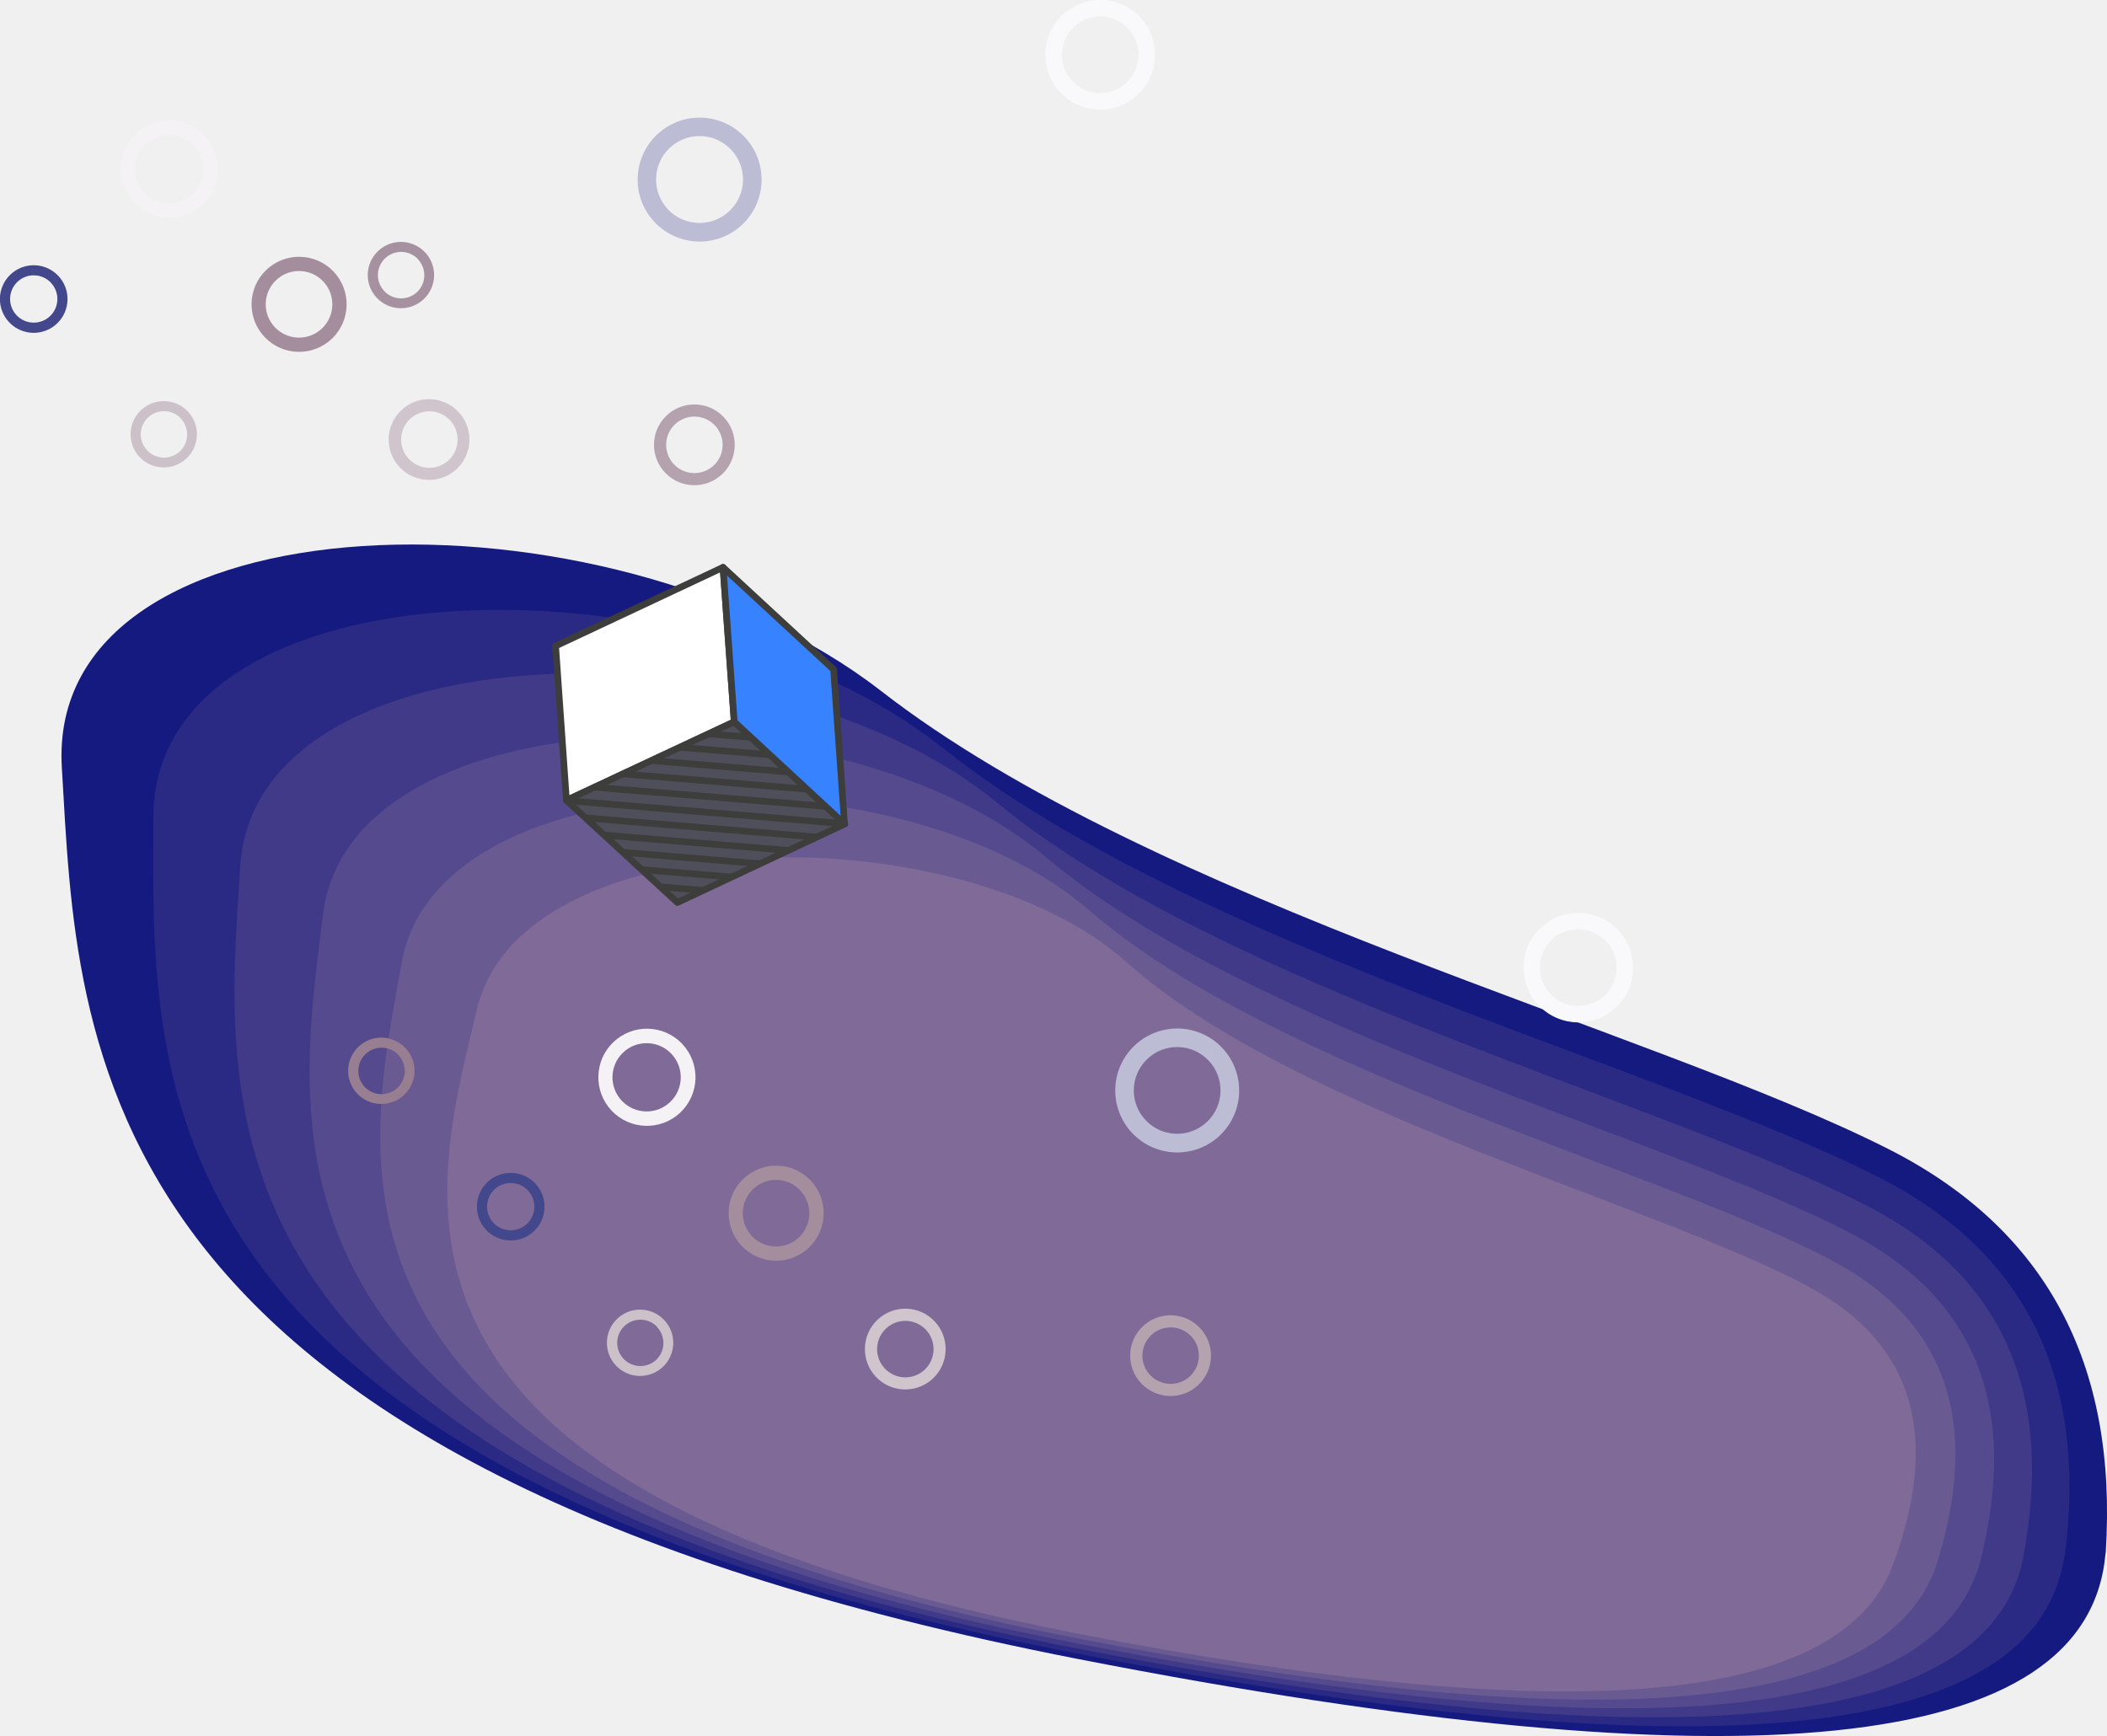
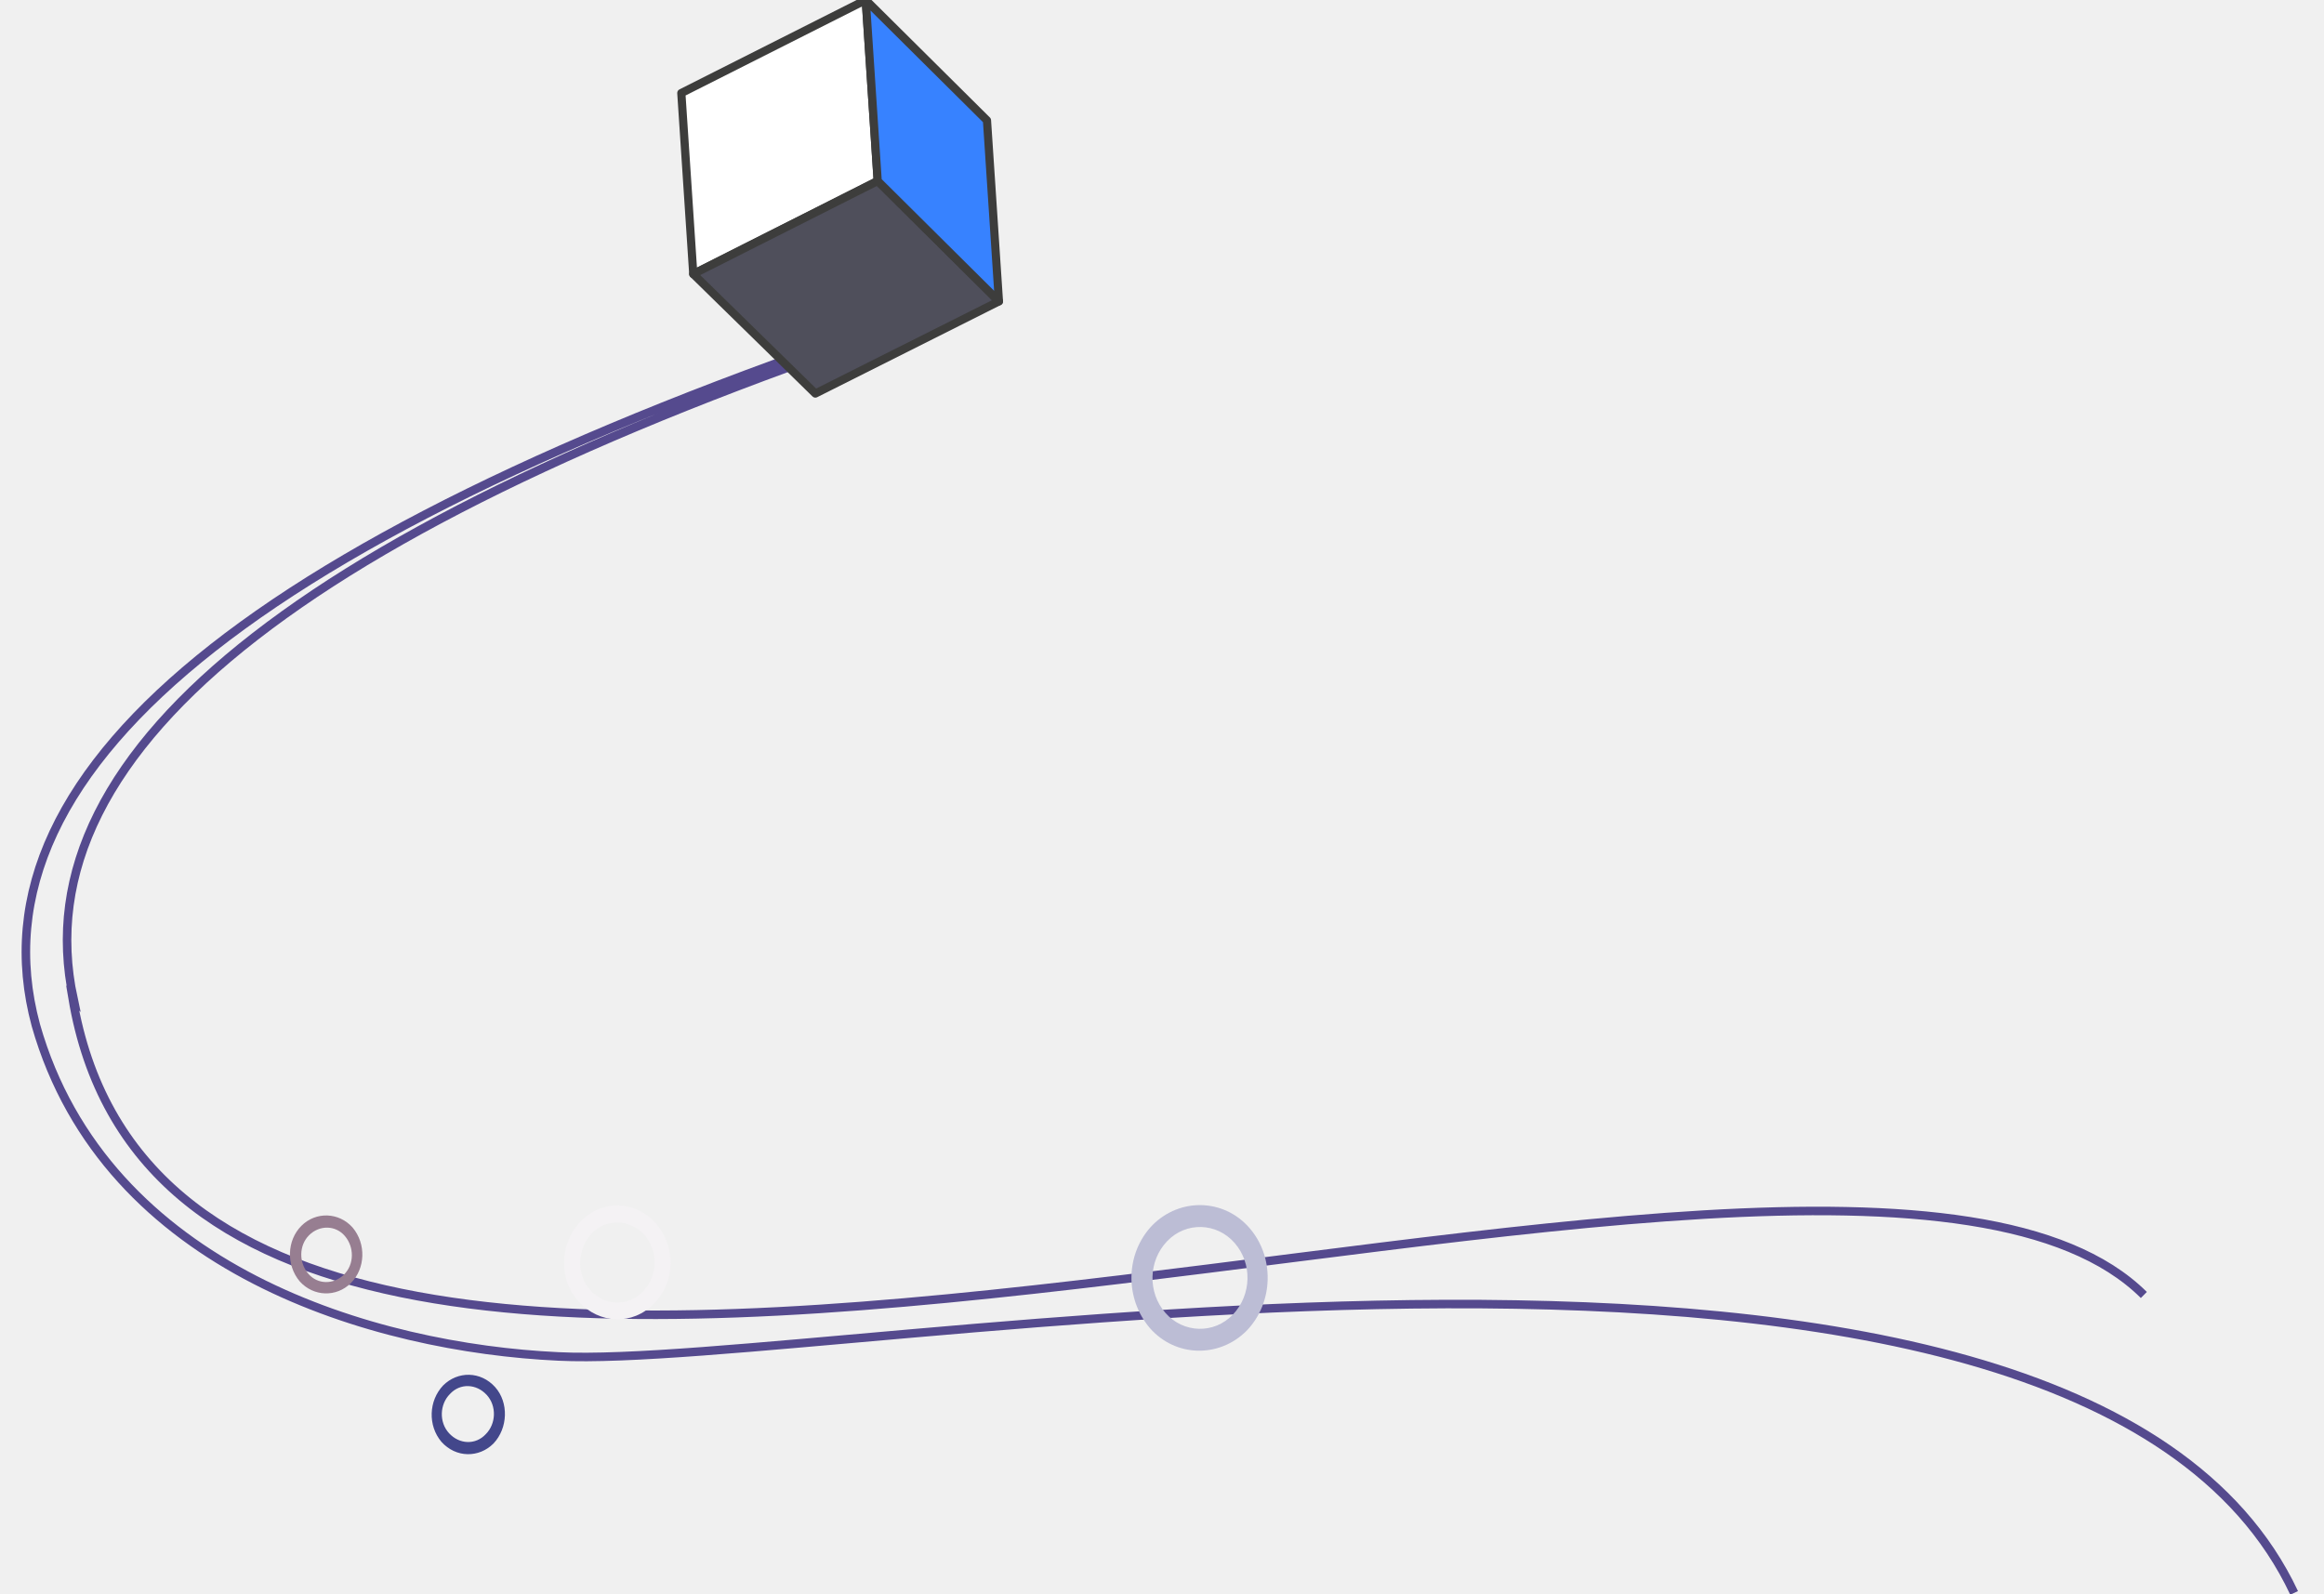
- <svg xmlns="http://www.w3.org/2000/svg" id="Capa_1" data-name="Capa 1" viewBox="0 0 303.61 250.17">
-   <defs>
-     <style>.cls-1,.cls-19{fill:#fff;}.cls-1,.cls-10,.cls-11,.cls-12,.cls-13,.cls-14,.cls-15,.cls-16,.cls-17,.cls-18,.cls-9{fill-rule:evenodd;}.cls-2{fill:#fffa72;}.cls-3{fill:#151a80;}.cls-4{fill:#2a2a84;}.cls-5{fill:#403a89;}.cls-6{fill:#554a8e;}.cls-7{fill:#6a5a92;}.cls-8{fill:#806a97;}.cls-9{fill:#ccc0c9;}.cls-10{fill:#43478b;}.cls-11{fill:#977e91;}.cls-12{fill:#d0c5cd;}.cls-13{fill:#a48e9e;}.cls-14{fill:#f4f2f4;}.cls-15{fill:#b4a2af;}.cls-16{fill:#bcbdd5;}.cls-17{fill:#a691a0;}.cls-18{fill:#f9f9fb;}.cls-19,.cls-23,.cls-24{stroke:#3d3d3c;stroke-linecap:round;stroke-linejoin:round;stroke-width:0.96px;}.cls-20{fill:#4f4f5b;}.cls-21{mask:url(#mask);}.cls-22{fill:#f5f6f7;}.cls-23{fill:none;}.cls-24{fill:#3782ff;}</style>
-     <mask id="mask" x="70.72" y="100.65" width="61.86" height="32.78" maskUnits="userSpaceOnUse">
-       <g transform="translate(-6.2 0.21)">
-         <g id="mask0_0_1230" data-name="mask0 0 1230">
-           <path class="cls-1" d="M111.78,103.76l16.13,14.51-24,11.64L87.8,115.39Z" />
-         </g>
-       </g>
-     </mask>
-   </defs>
-   <path class="cls-2" d="M231.37,227.86q10.4-12.83.62-18.5c-9.76-5.68-34.39-12-43.27-21.9s-41.81-10-49.88,2.44-21.91,31.39,29.64,41.46q51.56,10.06,62.89-3.5Z" transform="translate(-6.2 0.21)" />
-   <path class="cls-3" d="M309.62,223.59q2.67-41.06-31.4-58.26c-34.06-17.21-105.7-35.42-145.11-66s-120.38-28.7-118,11.07,2.15,100.3,146.49,128.48q144.35,28.19,148-15.28Z" transform="translate(-6.2 0.21)" />
-   <path class="cls-4" d="M303.72,224.07q5-38.38-26.63-54.54c-31.61-16.16-99.16-33.35-135.11-62S28.36,80.39,28.3,117.58,24.42,211.35,161,238q136.6,26.67,142.68-14Z" transform="translate(-6.2 0.21)" />
-   <path class="cls-5" d="M297.68,224.52q6.92-35.78-22.34-50.91c-29.26-15.14-92.77-31.31-125.45-58.14S43,90,40.82,124.63s-9,87.43,119.89,112.59q128.88,25.16,137-12.7Z" transform="translate(-6.2 0.21)" />
-   <path class="cls-6" d="M291.51,224.94Q300,191.7,273,177.58c-27-14.13-86.49-29.29-116.11-54.29S56.66,99.35,52.74,131.57s-13.25,81.24,107.89,104.9q121.16,23.64,130.88-11.53Z" transform="translate(-6.2 0.21)" />
-   <path class="cls-7" d="M285.22,225.34q9.76-30.76-15.05-43.9c-24.81-13.14-80.32-27.29-107.06-50.5s-93.62-22.36-99,7.47-16.76,75.2,96.66,97.35Q274.2,257.9,285.22,225.34Z" transform="translate(-6.2 0.21)" />
-   <path class="cls-8" d="M278.81,225.72q10.74-28.35-12-40.51c-22.7-12.16-74.26-25.32-98.28-46.77s-87-20.8-93.58,6.7-19.54,69.31,86.15,90q105.68,20.63,117.68-9.37Z" transform="translate(-6.2 0.21)" />
-   <path class="cls-9" d="M101.89,190a4.78,4.78,0,1,0-.16,6.76A4.77,4.77,0,0,0,101.89,190Zm-1,1a3.34,3.34,0,1,0-.11,4.73A3.35,3.35,0,0,0,100.85,191Z" transform="translate(-6.2 0.21)" />
-   <path class="cls-10" d="M83.32,170.33a4.87,4.87,0,1,0-.17,6.88A4.86,4.86,0,0,0,83.32,170.33Zm-1.06,1a3.41,3.41,0,1,0-.12,4.82A3.41,3.41,0,0,0,82.26,171.33Z" transform="translate(-6.2 0.21)" />
-   <path class="cls-11" d="M64.61,150.81a4.78,4.78,0,1,0-.16,6.75A4.76,4.76,0,0,0,64.61,150.81Zm-1,1a3.35,3.35,0,1,0-.11,4.73A3.35,3.35,0,0,0,63.57,151.79Z" transform="translate(-6.2 0.21)" />
-   <path class="cls-12" d="M140.87,190.2a5.82,5.82,0,1,0-.21,8.22A5.83,5.83,0,0,0,140.87,190.2Zm-1.27,1.2a4.07,4.07,0,1,0-.14,5.76A4.08,4.08,0,0,0,139.6,191.4Z" transform="translate(-6.2 0.21)" />
-   <path class="cls-13" d="M123,169.9a6.85,6.85,0,1,0-.24,9.69A6.86,6.86,0,0,0,123,169.9Zm-1.49,1.42a4.8,4.8,0,1,0-.17,6.78A4.8,4.8,0,0,0,121.49,171.32Z" transform="translate(-6.2 0.21)" />
-   <path class="cls-14" d="M104.47,150.19a7,7,0,1,0-.25,9.94A7,7,0,0,0,104.47,150.19Zm-1.53,1.46a4.92,4.92,0,1,0-.17,6.95A4.92,4.92,0,0,0,102.94,151.65Z" transform="translate(-6.2 0.21)" />
-   <path class="cls-15" d="M179.09,191.14a5.82,5.82,0,1,0-.2,8.22A5.8,5.8,0,0,0,179.09,191.14Zm-1.26,1.2a4.07,4.07,0,1,0-.14,5.76A4.08,4.08,0,0,0,177.83,192.34Z" transform="translate(-6.2 0.21)" />
-   <path class="cls-16" d="M182.29,150.77A8.93,8.93,0,1,0,182,163.4,8.94,8.94,0,0,0,182.29,150.77Zm-1.94,1.85a6.25,6.25,0,1,0-.22,8.84A6.25,6.25,0,0,0,180.35,152.62Z" transform="translate(-6.2 0.21)" />
-   <path class="cls-17" d="M67.44,36.14a4.78,4.78,0,1,0-.17,6.75A4.78,4.78,0,0,0,67.44,36.14Zm-1,1a3.35,3.35,0,1,0-.12,4.72A3.34,3.34,0,0,0,66.4,37.13Z" transform="translate(-6.2 0.21)" />
-   <path class="cls-18" d="M239.34,133.79a7.89,7.89,0,1,0-.27,11.16A7.89,7.89,0,0,0,239.34,133.79Zm-1.71,1.63a5.53,5.53,0,1,0-.19,7.81A5.53,5.53,0,0,0,237.63,135.42Z" transform="translate(-6.2 0.21)" />
-   <path class="cls-19" d="M112,103.81,87.82,115.13,86.26,92.88l24.13-11.33Z" transform="translate(-6.2 0.21)" />
-   <path class="cls-20" d="M112,103.81l15.94,14.72-24.13,11.32L87.82,115.13Z" transform="translate(-6.2 0.21)" />
-   <g class="cls-21">
-     <path class="cls-22" d="M77.4,127.86l58.66,4.88Z" transform="translate(-6.2 0.21)" />
-     <path class="cls-23" d="M77.4,127.86l58.66,4.88" transform="translate(-6.2 0.21)" />
-     <path class="cls-22" d="M77.59,125.62l58.66,4.88Z" transform="translate(-6.2 0.21)" />
-     <path class="cls-23" d="M77.59,125.62l58.66,4.88" transform="translate(-6.2 0.21)" />
-     <path class="cls-22" d="M77.78,123.37l58.65,4.88Z" transform="translate(-6.2 0.21)" />
-     <path class="cls-23" d="M77.78,123.37l58.65,4.88" transform="translate(-6.2 0.21)" />
-     <path class="cls-22" d="M78,121.13,136.62,126Z" transform="translate(-6.2 0.21)" />
-     <path class="cls-23" d="M78,121.13,136.62,126" transform="translate(-6.2 0.21)" />
-     <path class="cls-22" d="M78.15,118.88l58.66,4.88Z" transform="translate(-6.2 0.21)" />
-     <path class="cls-23" d="M78.15,118.88l58.66,4.88" transform="translate(-6.2 0.21)" />
-     <path class="cls-22" d="M78.34,116.64,137,121.52Z" transform="translate(-6.2 0.21)" />
-     <path class="cls-23" d="M78.34,116.64,137,121.52" transform="translate(-6.2 0.21)" />
-     <path class="cls-22" d="M78.52,114.39l58.66,4.88Z" transform="translate(-6.2 0.21)" />
-     <path class="cls-23" d="M78.52,114.39l58.66,4.88" transform="translate(-6.2 0.21)" />
-     <path class="cls-22" d="M78.71,112.15,137.37,117Z" transform="translate(-6.2 0.21)" />
-     <path class="cls-23" d="M78.71,112.15,137.37,117" transform="translate(-6.2 0.21)" />
-     <path class="cls-22" d="M78.9,109.9l58.66,4.88Z" transform="translate(-6.2 0.21)" />
-     <path class="cls-23" d="M78.9,109.9l58.66,4.88" transform="translate(-6.2 0.21)" />
-     <path class="cls-22" d="M79.09,107.65l58.65,4.89Z" transform="translate(-6.2 0.21)" />
-     <path class="cls-23" d="M79.09,107.65l58.65,4.89" transform="translate(-6.2 0.21)" />
-     <path class="cls-22" d="M79.27,105.41l58.66,4.88Z" transform="translate(-6.2 0.21)" />
-     <path class="cls-23" d="M79.27,105.41l58.66,4.88" transform="translate(-6.2 0.21)" />
-     <path class="cls-22" d="M79.46,103.16,138.12,108Z" transform="translate(-6.2 0.21)" />
-     <path class="cls-23" d="M79.46,103.16,138.12,108" transform="translate(-6.2 0.21)" />
-     <path class="cls-22" d="M79.65,100.92l58.65,4.88Z" transform="translate(-6.2 0.21)" />
-     <path class="cls-23" d="M79.65,100.92l58.65,4.88" transform="translate(-6.2 0.21)" />
+ <svg xmlns="http://www.w3.org/2000/svg" version="1.1" id="Capa_1" x="0px" y="0px" viewBox="0 0 272.2 186.7" style="enable-background:new 0 0 272.2 186.7;" xml:space="preserve">
+   <style type="text/css">
+ 	.st0{fill:none;stroke:#554A8E;stroke-miterlimit:10;}
+ 	.st1{fill-rule:evenodd;clip-rule:evenodd;fill:#43478B;}
+ 	.st2{fill-rule:evenodd;clip-rule:evenodd;fill:#977E91;}
+ 	.st3{fill-rule:evenodd;clip-rule:evenodd;fill:#F4F2F4;}
+ 	.st4{fill-rule:evenodd;clip-rule:evenodd;fill:#BCBDD5;}
+ 	.st5{fill:#FFFFFF;stroke:#3D3D3C;stroke-width:0.96;stroke-linecap:round;stroke-linejoin:round;}
+ 	.st6{fill:#4F4F5B;}
+ 	.st7{fill:none;stroke:#3D3D3C;stroke-width:0.96;stroke-linecap:round;stroke-linejoin:round;}
+ 	.st8{fill:#3782FF;stroke:#3D3D3C;stroke-width:0.96;stroke-linecap:round;stroke-linejoin:round;}
+ </style>
+   <g>
+     <path class="st0" d="M112.1,35.3C31.8,61.2-4.1,89.4,4.2,120.1l0,0c8.2,28.8,39.8,37.8,61.2,38.8c32.1,1.6,177.5-27.2,203.3,27.7    M251.1,151.7c-36.8-36.5-229,46.4-242.6-34.8l0.1,0.1c-6.4-29.6,28.4-56.6,104.3-81" />
  </g>
-   <path class="cls-23" d="M112,103.81l15.94,14.72-24.13,11.32L87.82,115.13,112,103.81Z" transform="translate(-6.2 0.21)" />
-   <path class="cls-24" d="M110.39,81.55l15.93,14.72,1.57,22.26L112,103.81Z" transform="translate(-6.2 0.21)" />
-   <path class="cls-9" d="M33.25,59.07a4.78,4.78,0,1,0-.14,6.75A4.78,4.78,0,0,0,33.25,59.07Zm-1,1a3.35,3.35,0,1,0-.09,4.73A3.35,3.35,0,0,0,32.21,60.06Z" transform="translate(-6.2 0.21)" />
-   <path class="cls-10" d="M14.57,39.51a4.87,4.87,0,1,0-.13,6.88A4.87,4.87,0,0,0,14.57,39.51Zm-1.05,1a3.41,3.41,0,1,0-.09,4.82A3.41,3.41,0,0,0,13.52,40.52Z" transform="translate(-6.2 0.21)" />
-   <path class="cls-12" d="M72.22,59.1a5.82,5.82,0,1,0-.16,8.23A5.82,5.82,0,0,0,72.22,59.1ZM71,60.31a4.07,4.07,0,1,0-.11,5.76A4.07,4.07,0,0,0,71,60.31Z" transform="translate(-6.2 0.21)" />
-   <path class="cls-13" d="M54.23,38.89a6.85,6.85,0,1,0-.19,9.7A6.85,6.85,0,0,0,54.23,38.89Zm-1.48,1.43a4.8,4.8,0,1,0-.13,6.78A4.8,4.8,0,0,0,52.75,40.32Z" transform="translate(-6.2 0.21)" />
-   <path class="cls-14" d="M35.62,19.28a7,7,0,1,0-.19,9.94A7,7,0,0,0,35.62,19.28ZM34.1,20.74a4.92,4.92,0,1,0-.13,7A4.91,4.91,0,0,0,34.1,20.74Z" transform="translate(-6.2 0.21)" />
-   <path class="cls-15" d="M110.45,59.86a5.82,5.82,0,1,0-.16,8.23A5.82,5.82,0,0,0,110.45,59.86Zm-1.26,1.21a4.07,4.07,0,1,0-.11,5.76A4.08,4.08,0,0,0,109.19,61.07Z" transform="translate(-6.2 0.21)" />
-   <path class="cls-16" d="M113.45,19.48a8.93,8.93,0,1,0-.25,12.63A8.93,8.93,0,0,0,113.45,19.48Zm-1.93,1.85a6.26,6.26,0,1,0-.18,8.84A6.24,6.24,0,0,0,111.52,21.33Z" transform="translate(-6.2 0.21)" />
-   <path class="cls-18" d="M170.42,2.21a7.9,7.9,0,1,0-.22,11.17A7.9,7.9,0,0,0,170.42,2.21Zm-1.71,1.65a5.52,5.52,0,1,0-.15,7.81A5.53,5.53,0,0,0,168.71,3.86Z" transform="translate(-6.2 0.21)" />
+   <path class="st1" d="M58,162.5c-1.7-1.9-4.4-1.9-6.1-0.2c-1.7,1.8-1.8,4.7-0.2,6.6c1.7,1.9,4.4,1.9,6.1,0.2c0,0,0,0,0,0  C59.5,167.3,59.6,164.3,58,162.5C58,162.5,58,162.5,58,162.5z M57,163.4c-1.2-1.3-3.1-1.4-4.3-0.1c-1.2,1.2-1.3,3.3-0.1,4.6  c1.2,1.3,3.1,1.4,4.3,0.1c0,0,0,0,0,0C58.1,166.8,58.2,164.7,57,163.4z" />
+   <path class="st2" d="M41.3,143.8c-1.6-1.8-4.3-1.9-6-0.2c-1.7,1.7-1.8,4.6-0.2,6.5c1.6,1.8,4.3,1.9,6,0.2c0,0,0,0,0,0  C42.8,148.6,42.9,145.7,41.3,143.8C41.3,143.9,41.3,143.9,41.3,143.8z M40.4,144.8c-1.1-1.3-3-1.3-4.2-0.1c-1.2,1.2-1.2,3.2-0.1,4.5  c1.1,1.3,3,1.3,4.2,0.1c0,0,0,0,0,0C41.5,148.1,41.5,146.1,40.4,144.8C40.3,144.8,40.3,144.8,40.4,144.8L40.4,144.8z" />
+   <path class="st3" d="M76.8,143.3c-2.4-2.7-6.3-2.8-8.8-0.2c-2.5,2.6-2.6,6.8-0.2,9.4c2.4,2.6,6.3,2.8,8.8,0.2  C79.1,150.2,79.2,146,76.8,143.3C76.9,143.3,76.8,143.3,76.8,143.3z M75.5,144.7c-1.7-1.9-4.5-2-6.2-0.2s-1.8,4.8-0.2,6.6  c1.7,1.9,4.5,2,6.2,0.2c0,0,0,0,0,0C77.1,149.5,77.1,146.5,75.5,144.7L75.5,144.7z" />
+   <path class="st4" d="M146.3,143.8c-3-3.4-8.1-3.5-11.3-0.3c-3.2,3.3-3.3,8.6-0.3,12.1c3,3.4,8.1,3.5,11.3,0.3  C149.2,152.6,149.3,147.2,146.3,143.8z M144.6,145.6c-2.1-2.4-5.7-2.5-7.9-0.2c-2.2,2.3-2.3,6-0.2,8.4c2.1,2.4,5.7,2.5,7.9,0.2  C146.6,151.7,146.7,148,144.6,145.6C144.6,145.6,144.6,145.6,144.6,145.6L144.6,145.6z" />
+   <path class="st5" d="M102.8,21.2L81.2,32.1l-1.4-21.2L101.4,0L102.8,21.2z" />
+   <path class="st6" d="M102.8,21.2L117,35.3L95.5,46.1L81.2,32.1L102.8,21.2z" />
+   <path class="st7" d="M102.8,21.2L117,35.3L95.5,46.1L81.2,32.1L102.8,21.2z" />
+   <path class="st8" d="M101.4,0l14.2,14.1l1.4,21.2l-14.2-14.1L101.4,0z" />
</svg>
